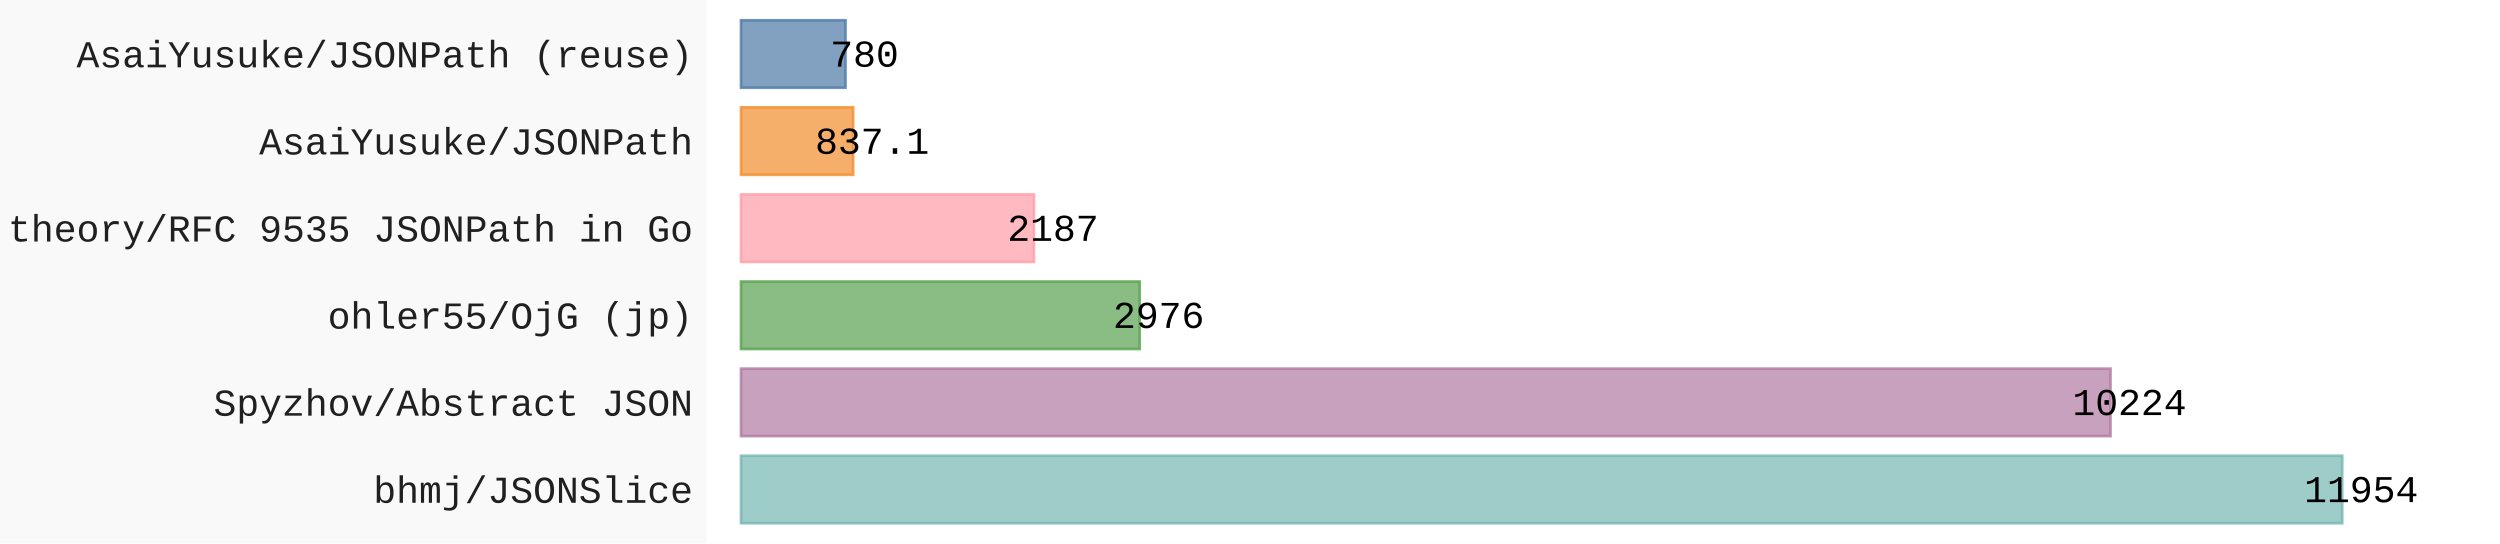
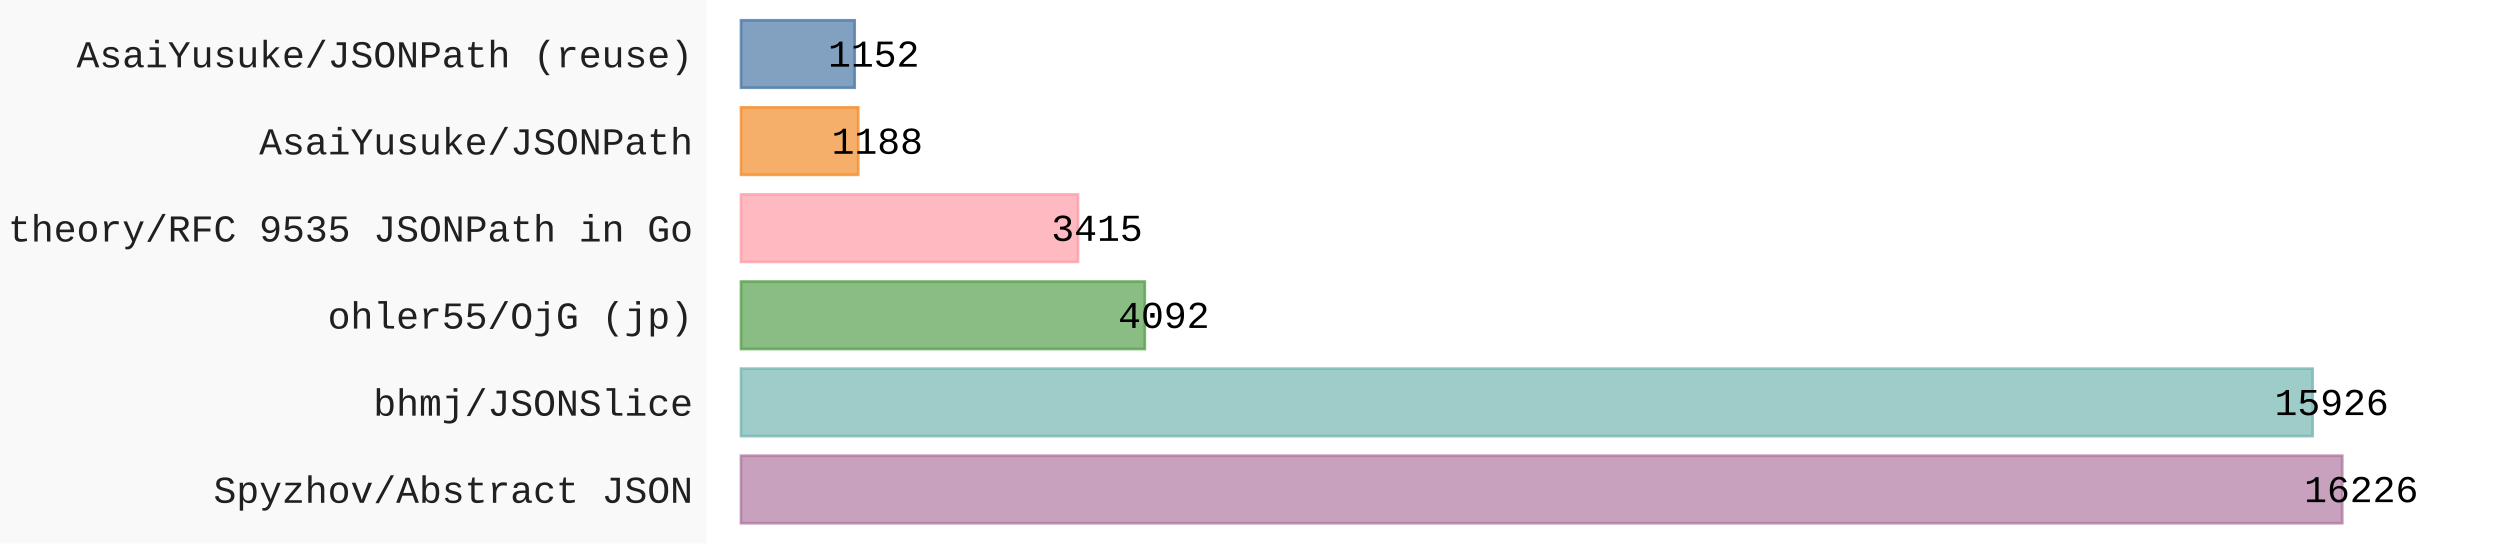
- <svg xmlns="http://www.w3.org/2000/svg" id="chart-e682579a-4a32-46e6-993c-ab7156bc6cd8" class="pygal-chart" viewBox="0 0 920 200">
+ <svg xmlns="http://www.w3.org/2000/svg" id="chart-578d3625-32b6-4402-8931-9d0742f5e78a" class="pygal-chart" viewBox="0 0 920 200">
  <defs>
-     <style type="text/css">#chart-e682579a-4a32-46e6-993c-ab7156bc6cd8{-webkit-user-select:none;-webkit-font-smoothing:antialiased;font-family:Consolas,"Liberation Mono",Menlo,Courier,monospace}#chart-e682579a-4a32-46e6-993c-ab7156bc6cd8 .title{font-family:Consolas,"Liberation Mono",Menlo,Courier,monospace;font-size:16px}#chart-e682579a-4a32-46e6-993c-ab7156bc6cd8 .legends .legend text{font-family:Consolas,"Liberation Mono",Menlo,Courier,monospace;font-size:14px}#chart-e682579a-4a32-46e6-993c-ab7156bc6cd8 .axis text{font-family:Consolas,"Liberation Mono",Menlo,Courier,monospace;font-size:14px}#chart-e682579a-4a32-46e6-993c-ab7156bc6cd8 .axis text.major{font-family:Consolas,"Liberation Mono",Menlo,Courier,monospace;font-size:10px}#chart-e682579a-4a32-46e6-993c-ab7156bc6cd8 .text-overlay text.value{font-family:Consolas,"Liberation Mono",Menlo,Courier,monospace;font-size:14px}#chart-e682579a-4a32-46e6-993c-ab7156bc6cd8 .text-overlay text.label{font-family:Consolas,"Liberation Mono",Menlo,Courier,monospace;font-size:10px}#chart-e682579a-4a32-46e6-993c-ab7156bc6cd8 .tooltip{font-family:Consolas,"Liberation Mono",Menlo,Courier,monospace;font-size:14px}#chart-e682579a-4a32-46e6-993c-ab7156bc6cd8 text.no_data{font-family:Consolas,"Liberation Mono",Menlo,Courier,monospace;font-size:64px}
- #chart-e682579a-4a32-46e6-993c-ab7156bc6cd8{background-color:rgba(249,249,249,1)}#chart-e682579a-4a32-46e6-993c-ab7156bc6cd8 path,#chart-e682579a-4a32-46e6-993c-ab7156bc6cd8 line,#chart-e682579a-4a32-46e6-993c-ab7156bc6cd8 rect,#chart-e682579a-4a32-46e6-993c-ab7156bc6cd8 circle{-webkit-transition:150ms;-moz-transition:150ms;transition:150ms}#chart-e682579a-4a32-46e6-993c-ab7156bc6cd8 .graph &gt; .background{fill:rgba(249,249,249,1)}#chart-e682579a-4a32-46e6-993c-ab7156bc6cd8 .plot &gt; .background{fill:rgba(255,255,255,1)}#chart-e682579a-4a32-46e6-993c-ab7156bc6cd8 .graph{fill:rgba(0,0,0,.87)}#chart-e682579a-4a32-46e6-993c-ab7156bc6cd8 text.no_data{fill:rgba(0,0,0,1)}#chart-e682579a-4a32-46e6-993c-ab7156bc6cd8 .title{fill:rgba(0,0,0,1)}#chart-e682579a-4a32-46e6-993c-ab7156bc6cd8 .legends .legend text{fill:rgba(0,0,0,.87)}#chart-e682579a-4a32-46e6-993c-ab7156bc6cd8 .legends .legend:hover text{fill:rgba(0,0,0,1)}#chart-e682579a-4a32-46e6-993c-ab7156bc6cd8 .axis .line{stroke:rgba(0,0,0,1)}#chart-e682579a-4a32-46e6-993c-ab7156bc6cd8 .axis .guide.line{stroke:rgba(0,0,0,.54)}#chart-e682579a-4a32-46e6-993c-ab7156bc6cd8 .axis .major.line{stroke:rgba(0,0,0,.87)}#chart-e682579a-4a32-46e6-993c-ab7156bc6cd8 .axis text.major{fill:rgba(0,0,0,1)}#chart-e682579a-4a32-46e6-993c-ab7156bc6cd8 .axis.y .guides:hover .guide.line,#chart-e682579a-4a32-46e6-993c-ab7156bc6cd8 .line-graph .axis.x .guides:hover .guide.line,#chart-e682579a-4a32-46e6-993c-ab7156bc6cd8 .stackedline-graph .axis.x .guides:hover .guide.line,#chart-e682579a-4a32-46e6-993c-ab7156bc6cd8 .xy-graph .axis.x .guides:hover .guide.line{stroke:rgba(0,0,0,1)}#chart-e682579a-4a32-46e6-993c-ab7156bc6cd8 .axis .guides:hover text{fill:rgba(0,0,0,1)}#chart-e682579a-4a32-46e6-993c-ab7156bc6cd8 .reactive{fill-opacity:.7;stroke-opacity:.8;stroke-width:1}#chart-e682579a-4a32-46e6-993c-ab7156bc6cd8 .ci{stroke:rgba(0,0,0,.87)}#chart-e682579a-4a32-46e6-993c-ab7156bc6cd8 .reactive.active,#chart-e682579a-4a32-46e6-993c-ab7156bc6cd8 .active .reactive{fill-opacity:.8;stroke-opacity:.9;stroke-width:4}#chart-e682579a-4a32-46e6-993c-ab7156bc6cd8 .ci .reactive.active{stroke-width:1.5}#chart-e682579a-4a32-46e6-993c-ab7156bc6cd8 .series text{fill:rgba(0,0,0,1)}#chart-e682579a-4a32-46e6-993c-ab7156bc6cd8 .tooltip rect{fill:rgba(255,255,255,1);stroke:rgba(0,0,0,1);-webkit-transition:opacity 150ms;-moz-transition:opacity 150ms;transition:opacity 150ms}#chart-e682579a-4a32-46e6-993c-ab7156bc6cd8 .tooltip .label{fill:rgba(0,0,0,.87)}#chart-e682579a-4a32-46e6-993c-ab7156bc6cd8 .tooltip .label{fill:rgba(0,0,0,.87)}#chart-e682579a-4a32-46e6-993c-ab7156bc6cd8 .tooltip .legend{font-size:.8em;fill:rgba(0,0,0,.54)}#chart-e682579a-4a32-46e6-993c-ab7156bc6cd8 .tooltip .x_label{font-size:.6em;fill:rgba(0,0,0,1)}#chart-e682579a-4a32-46e6-993c-ab7156bc6cd8 .tooltip .xlink{font-size:.5em;text-decoration:underline}#chart-e682579a-4a32-46e6-993c-ab7156bc6cd8 .tooltip .value{font-size:1.5em}#chart-e682579a-4a32-46e6-993c-ab7156bc6cd8 .bound{font-size:.5em}#chart-e682579a-4a32-46e6-993c-ab7156bc6cd8 .max-value{font-size:.75em;fill:rgba(0,0,0,.54)}#chart-e682579a-4a32-46e6-993c-ab7156bc6cd8 .map-element{fill:rgba(255,255,255,1);stroke:rgba(0,0,0,.54) !important}#chart-e682579a-4a32-46e6-993c-ab7156bc6cd8 .map-element .reactive{fill-opacity:inherit;stroke-opacity:inherit}#chart-e682579a-4a32-46e6-993c-ab7156bc6cd8 .color-0,#chart-e682579a-4a32-46e6-993c-ab7156bc6cd8 .color-0 a:visited{stroke:#F44336;fill:#F44336}#chart-e682579a-4a32-46e6-993c-ab7156bc6cd8 .text-overlay .color-0 text{fill:black}
- #chart-e682579a-4a32-46e6-993c-ab7156bc6cd8 text.no_data{text-anchor:middle}#chart-e682579a-4a32-46e6-993c-ab7156bc6cd8 .guide.line{fill:none}#chart-e682579a-4a32-46e6-993c-ab7156bc6cd8 .centered{text-anchor:middle}#chart-e682579a-4a32-46e6-993c-ab7156bc6cd8 .title{text-anchor:middle}#chart-e682579a-4a32-46e6-993c-ab7156bc6cd8 .legends .legend text{fill-opacity:1}#chart-e682579a-4a32-46e6-993c-ab7156bc6cd8 .axis.x text{text-anchor:middle}#chart-e682579a-4a32-46e6-993c-ab7156bc6cd8 .axis.x:not(.web) text[transform]{text-anchor:start}#chart-e682579a-4a32-46e6-993c-ab7156bc6cd8 .axis.x:not(.web) text[transform].backwards{text-anchor:end}#chart-e682579a-4a32-46e6-993c-ab7156bc6cd8 .axis.y text{text-anchor:end}#chart-e682579a-4a32-46e6-993c-ab7156bc6cd8 .axis.y text[transform].backwards{text-anchor:start}#chart-e682579a-4a32-46e6-993c-ab7156bc6cd8 .axis.y2 text{text-anchor:start}#chart-e682579a-4a32-46e6-993c-ab7156bc6cd8 .axis.y2 text[transform].backwards{text-anchor:end}#chart-e682579a-4a32-46e6-993c-ab7156bc6cd8 .axis .guide.line{stroke-dasharray:4,4;stroke:black}#chart-e682579a-4a32-46e6-993c-ab7156bc6cd8 .axis .major.guide.line{stroke-dasharray:6,6;stroke:black}#chart-e682579a-4a32-46e6-993c-ab7156bc6cd8 .horizontal .axis.y .guide.line,#chart-e682579a-4a32-46e6-993c-ab7156bc6cd8 .horizontal .axis.y2 .guide.line,#chart-e682579a-4a32-46e6-993c-ab7156bc6cd8 .vertical .axis.x .guide.line{opacity:0}#chart-e682579a-4a32-46e6-993c-ab7156bc6cd8 .horizontal .axis.always_show .guide.line,#chart-e682579a-4a32-46e6-993c-ab7156bc6cd8 .vertical .axis.always_show .guide.line{opacity:1 !important}#chart-e682579a-4a32-46e6-993c-ab7156bc6cd8 .axis.y .guides:hover .guide.line,#chart-e682579a-4a32-46e6-993c-ab7156bc6cd8 .axis.y2 .guides:hover .guide.line,#chart-e682579a-4a32-46e6-993c-ab7156bc6cd8 .axis.x .guides:hover .guide.line{opacity:1}#chart-e682579a-4a32-46e6-993c-ab7156bc6cd8 .axis .guides:hover text{opacity:1}#chart-e682579a-4a32-46e6-993c-ab7156bc6cd8 .nofill{fill:none}#chart-e682579a-4a32-46e6-993c-ab7156bc6cd8 .subtle-fill{fill-opacity:.2}#chart-e682579a-4a32-46e6-993c-ab7156bc6cd8 .dot{stroke-width:1px;fill-opacity:1;stroke-opacity:1}#chart-e682579a-4a32-46e6-993c-ab7156bc6cd8 .dot.active{stroke-width:5px}#chart-e682579a-4a32-46e6-993c-ab7156bc6cd8 .dot.negative{fill:transparent}#chart-e682579a-4a32-46e6-993c-ab7156bc6cd8 text,#chart-e682579a-4a32-46e6-993c-ab7156bc6cd8 tspan{stroke:none !important}#chart-e682579a-4a32-46e6-993c-ab7156bc6cd8 .series text.active{opacity:1}#chart-e682579a-4a32-46e6-993c-ab7156bc6cd8 .tooltip rect{fill-opacity:.95;stroke-width:.5}#chart-e682579a-4a32-46e6-993c-ab7156bc6cd8 .tooltip text{fill-opacity:1}#chart-e682579a-4a32-46e6-993c-ab7156bc6cd8 .showable{visibility:hidden}#chart-e682579a-4a32-46e6-993c-ab7156bc6cd8 .showable.shown{visibility:visible}#chart-e682579a-4a32-46e6-993c-ab7156bc6cd8 .gauge-background{fill:rgba(229,229,229,1);stroke:none}#chart-e682579a-4a32-46e6-993c-ab7156bc6cd8 .bg-lines{stroke:rgba(249,249,249,1);stroke-width:2px}</style>
+     <style type="text/css">#chart-578d3625-32b6-4402-8931-9d0742f5e78a{-webkit-user-select:none;-webkit-font-smoothing:antialiased;font-family:Consolas,"Liberation Mono",Menlo,Courier,monospace}#chart-578d3625-32b6-4402-8931-9d0742f5e78a .title{font-family:Consolas,"Liberation Mono",Menlo,Courier,monospace;font-size:16px}#chart-578d3625-32b6-4402-8931-9d0742f5e78a .legends .legend text{font-family:Consolas,"Liberation Mono",Menlo,Courier,monospace;font-size:14px}#chart-578d3625-32b6-4402-8931-9d0742f5e78a .axis text{font-family:Consolas,"Liberation Mono",Menlo,Courier,monospace;font-size:14px}#chart-578d3625-32b6-4402-8931-9d0742f5e78a .axis text.major{font-family:Consolas,"Liberation Mono",Menlo,Courier,monospace;font-size:10px}#chart-578d3625-32b6-4402-8931-9d0742f5e78a .text-overlay text.value{font-family:Consolas,"Liberation Mono",Menlo,Courier,monospace;font-size:14px}#chart-578d3625-32b6-4402-8931-9d0742f5e78a .text-overlay text.label{font-family:Consolas,"Liberation Mono",Menlo,Courier,monospace;font-size:10px}#chart-578d3625-32b6-4402-8931-9d0742f5e78a .tooltip{font-family:Consolas,"Liberation Mono",Menlo,Courier,monospace;font-size:14px}#chart-578d3625-32b6-4402-8931-9d0742f5e78a text.no_data{font-family:Consolas,"Liberation Mono",Menlo,Courier,monospace;font-size:64px}
+ #chart-578d3625-32b6-4402-8931-9d0742f5e78a{background-color:rgba(249,249,249,1)}#chart-578d3625-32b6-4402-8931-9d0742f5e78a path,#chart-578d3625-32b6-4402-8931-9d0742f5e78a line,#chart-578d3625-32b6-4402-8931-9d0742f5e78a rect,#chart-578d3625-32b6-4402-8931-9d0742f5e78a circle{-webkit-transition:150ms;-moz-transition:150ms;transition:150ms}#chart-578d3625-32b6-4402-8931-9d0742f5e78a .graph &gt; .background{fill:rgba(249,249,249,1)}#chart-578d3625-32b6-4402-8931-9d0742f5e78a .plot &gt; .background{fill:rgba(255,255,255,1)}#chart-578d3625-32b6-4402-8931-9d0742f5e78a .graph{fill:rgba(0,0,0,.87)}#chart-578d3625-32b6-4402-8931-9d0742f5e78a text.no_data{fill:rgba(0,0,0,1)}#chart-578d3625-32b6-4402-8931-9d0742f5e78a .title{fill:rgba(0,0,0,1)}#chart-578d3625-32b6-4402-8931-9d0742f5e78a .legends .legend text{fill:rgba(0,0,0,.87)}#chart-578d3625-32b6-4402-8931-9d0742f5e78a .legends .legend:hover text{fill:rgba(0,0,0,1)}#chart-578d3625-32b6-4402-8931-9d0742f5e78a .axis .line{stroke:rgba(0,0,0,1)}#chart-578d3625-32b6-4402-8931-9d0742f5e78a .axis .guide.line{stroke:rgba(0,0,0,.54)}#chart-578d3625-32b6-4402-8931-9d0742f5e78a .axis .major.line{stroke:rgba(0,0,0,.87)}#chart-578d3625-32b6-4402-8931-9d0742f5e78a .axis text.major{fill:rgba(0,0,0,1)}#chart-578d3625-32b6-4402-8931-9d0742f5e78a .axis.y .guides:hover .guide.line,#chart-578d3625-32b6-4402-8931-9d0742f5e78a .line-graph .axis.x .guides:hover .guide.line,#chart-578d3625-32b6-4402-8931-9d0742f5e78a .stackedline-graph .axis.x .guides:hover .guide.line,#chart-578d3625-32b6-4402-8931-9d0742f5e78a .xy-graph .axis.x .guides:hover .guide.line{stroke:rgba(0,0,0,1)}#chart-578d3625-32b6-4402-8931-9d0742f5e78a .axis .guides:hover text{fill:rgba(0,0,0,1)}#chart-578d3625-32b6-4402-8931-9d0742f5e78a .reactive{fill-opacity:.7;stroke-opacity:.8;stroke-width:1}#chart-578d3625-32b6-4402-8931-9d0742f5e78a .ci{stroke:rgba(0,0,0,.87)}#chart-578d3625-32b6-4402-8931-9d0742f5e78a .reactive.active,#chart-578d3625-32b6-4402-8931-9d0742f5e78a .active .reactive{fill-opacity:.8;stroke-opacity:.9;stroke-width:4}#chart-578d3625-32b6-4402-8931-9d0742f5e78a .ci .reactive.active{stroke-width:1.5}#chart-578d3625-32b6-4402-8931-9d0742f5e78a .series text{fill:rgba(0,0,0,1)}#chart-578d3625-32b6-4402-8931-9d0742f5e78a .tooltip rect{fill:rgba(255,255,255,1);stroke:rgba(0,0,0,1);-webkit-transition:opacity 150ms;-moz-transition:opacity 150ms;transition:opacity 150ms}#chart-578d3625-32b6-4402-8931-9d0742f5e78a .tooltip .label{fill:rgba(0,0,0,.87)}#chart-578d3625-32b6-4402-8931-9d0742f5e78a .tooltip .label{fill:rgba(0,0,0,.87)}#chart-578d3625-32b6-4402-8931-9d0742f5e78a .tooltip .legend{font-size:.8em;fill:rgba(0,0,0,.54)}#chart-578d3625-32b6-4402-8931-9d0742f5e78a .tooltip .x_label{font-size:.6em;fill:rgba(0,0,0,1)}#chart-578d3625-32b6-4402-8931-9d0742f5e78a .tooltip .xlink{font-size:.5em;text-decoration:underline}#chart-578d3625-32b6-4402-8931-9d0742f5e78a .tooltip .value{font-size:1.5em}#chart-578d3625-32b6-4402-8931-9d0742f5e78a .bound{font-size:.5em}#chart-578d3625-32b6-4402-8931-9d0742f5e78a .max-value{font-size:.75em;fill:rgba(0,0,0,.54)}#chart-578d3625-32b6-4402-8931-9d0742f5e78a .map-element{fill:rgba(255,255,255,1);stroke:rgba(0,0,0,.54) !important}#chart-578d3625-32b6-4402-8931-9d0742f5e78a .map-element .reactive{fill-opacity:inherit;stroke-opacity:inherit}#chart-578d3625-32b6-4402-8931-9d0742f5e78a .color-0,#chart-578d3625-32b6-4402-8931-9d0742f5e78a .color-0 a:visited{stroke:#F44336;fill:#F44336}#chart-578d3625-32b6-4402-8931-9d0742f5e78a .text-overlay .color-0 text{fill:black}
+ #chart-578d3625-32b6-4402-8931-9d0742f5e78a text.no_data{text-anchor:middle}#chart-578d3625-32b6-4402-8931-9d0742f5e78a .guide.line{fill:none}#chart-578d3625-32b6-4402-8931-9d0742f5e78a .centered{text-anchor:middle}#chart-578d3625-32b6-4402-8931-9d0742f5e78a .title{text-anchor:middle}#chart-578d3625-32b6-4402-8931-9d0742f5e78a .legends .legend text{fill-opacity:1}#chart-578d3625-32b6-4402-8931-9d0742f5e78a .axis.x text{text-anchor:middle}#chart-578d3625-32b6-4402-8931-9d0742f5e78a .axis.x:not(.web) text[transform]{text-anchor:start}#chart-578d3625-32b6-4402-8931-9d0742f5e78a .axis.x:not(.web) text[transform].backwards{text-anchor:end}#chart-578d3625-32b6-4402-8931-9d0742f5e78a .axis.y text{text-anchor:end}#chart-578d3625-32b6-4402-8931-9d0742f5e78a .axis.y text[transform].backwards{text-anchor:start}#chart-578d3625-32b6-4402-8931-9d0742f5e78a .axis.y2 text{text-anchor:start}#chart-578d3625-32b6-4402-8931-9d0742f5e78a .axis.y2 text[transform].backwards{text-anchor:end}#chart-578d3625-32b6-4402-8931-9d0742f5e78a .axis .guide.line{stroke-dasharray:4,4;stroke:black}#chart-578d3625-32b6-4402-8931-9d0742f5e78a .axis .major.guide.line{stroke-dasharray:6,6;stroke:black}#chart-578d3625-32b6-4402-8931-9d0742f5e78a .horizontal .axis.y .guide.line,#chart-578d3625-32b6-4402-8931-9d0742f5e78a .horizontal .axis.y2 .guide.line,#chart-578d3625-32b6-4402-8931-9d0742f5e78a .vertical .axis.x .guide.line{opacity:0}#chart-578d3625-32b6-4402-8931-9d0742f5e78a .horizontal .axis.always_show .guide.line,#chart-578d3625-32b6-4402-8931-9d0742f5e78a .vertical .axis.always_show .guide.line{opacity:1 !important}#chart-578d3625-32b6-4402-8931-9d0742f5e78a .axis.y .guides:hover .guide.line,#chart-578d3625-32b6-4402-8931-9d0742f5e78a .axis.y2 .guides:hover .guide.line,#chart-578d3625-32b6-4402-8931-9d0742f5e78a .axis.x .guides:hover .guide.line{opacity:1}#chart-578d3625-32b6-4402-8931-9d0742f5e78a .axis .guides:hover text{opacity:1}#chart-578d3625-32b6-4402-8931-9d0742f5e78a .nofill{fill:none}#chart-578d3625-32b6-4402-8931-9d0742f5e78a .subtle-fill{fill-opacity:.2}#chart-578d3625-32b6-4402-8931-9d0742f5e78a .dot{stroke-width:1px;fill-opacity:1;stroke-opacity:1}#chart-578d3625-32b6-4402-8931-9d0742f5e78a .dot.active{stroke-width:5px}#chart-578d3625-32b6-4402-8931-9d0742f5e78a .dot.negative{fill:transparent}#chart-578d3625-32b6-4402-8931-9d0742f5e78a text,#chart-578d3625-32b6-4402-8931-9d0742f5e78a tspan{stroke:none !important}#chart-578d3625-32b6-4402-8931-9d0742f5e78a .series text.active{opacity:1}#chart-578d3625-32b6-4402-8931-9d0742f5e78a .tooltip rect{fill-opacity:.95;stroke-width:.5}#chart-578d3625-32b6-4402-8931-9d0742f5e78a .tooltip text{fill-opacity:1}#chart-578d3625-32b6-4402-8931-9d0742f5e78a .showable{visibility:hidden}#chart-578d3625-32b6-4402-8931-9d0742f5e78a .showable.shown{visibility:visible}#chart-578d3625-32b6-4402-8931-9d0742f5e78a .gauge-background{fill:rgba(229,229,229,1);stroke:none}#chart-578d3625-32b6-4402-8931-9d0742f5e78a .bg-lines{stroke:rgba(249,249,249,1);stroke-width:2px}</style>
  </defs>
  <g class="graph horizontalbar-graph horizontal">
    <rect x="0" y="0" width="920" height="200" class="background" />
    <g transform="translate(260, 0)" class="plot">
      <rect x="0" y="0" width="660.0" height="200" class="background" />
      <g class="axis y">
        <g class="guides">
-           <text x="-5" y="185.028" class="">bhmj/JSONSlice</text>
+           <text x="-5" y="185.028" class="">Spyzhov/Abstract JSON</text>
        </g>
        <g class="guides">
-           <text x="-5" y="152.977" class="">Spyzhov/Abstract JSON</text>
+           <text x="-5" y="152.977" class="">bhmj/JSONSlice</text>
        </g>
        <g class="guides">
          <text x="-5" y="120.926" class="">ohler55/OjG (jp)</text>
        </g>
        <g class="guides">
          <text x="-5" y="88.874" class="">theory/RFC 9535 JSONPath in Go</text>
        </g>
        <g class="guides">
          <text x="-5" y="56.823" class="">AsaiYusuke/JSONPath</text>
        </g>
        <g class="guides">
          <text x="-5" y="24.772" class="">AsaiYusuke/JSONPath (reuse)</text>
        </g>
      </g>
      <g class="series serie-0 color-0">
        <g class="bars">
-           <g class="bar" style="fill: #76b7b2; stroke: #76b7b2">
+           <g class="bar" style="fill: #b07aa1; stroke: #b07aa1">
            <rect x="12.692" y="167.718" rx="0" ry="0" width="589.244" height="24.821" class="rect reactive tooltip-trigger" />
          </g>
-           <g class="bar" style="fill: #b07aa1; stroke: #b07aa1">
-             <rect x="12.692" y="135.667" rx="0" ry="0" width="503.967" height="24.821" class="rect reactive tooltip-trigger" />
+           <g class="bar" style="fill: #76b7b2; stroke: #76b7b2">
+             <rect x="12.692" y="135.667" rx="0" ry="0" width="578.349" height="24.821" class="rect reactive tooltip-trigger" />
          </g>
          <g class="bar" style="fill: #59a14f; stroke: #59a14f">
-             <rect x="12.692" y="103.615" rx="0" ry="0" width="146.695" height="24.821" class="rect reactive tooltip-trigger" />
+             <rect x="12.692" y="103.615" rx="0" ry="0" width="148.6" height="24.821" class="rect reactive tooltip-trigger" />
          </g>
          <g class="bar" style="fill: #ff9da7; stroke: #ff9da7">
-             <rect x="12.692" y="71.564" rx="0" ry="0" width="107.803" height="24.821" class="rect reactive tooltip-trigger" />
+             <rect x="12.692" y="71.564" rx="0" ry="0" width="124.015" height="24.821" class="rect reactive tooltip-trigger" />
          </g>
          <g class="bar" style="fill: #f28e2b; stroke: #f28e2b">
-             <rect x="12.692" y="39.513" rx="0" ry="0" width="41.263" height="24.821" class="rect reactive tooltip-trigger" />
+             <rect x="12.692" y="39.513" rx="0" ry="0" width="43.142" height="24.821" class="rect reactive tooltip-trigger" />
          </g>
          <g class="bar" style="fill: #4e79a7; stroke: #4e79a7">
-             <rect x="12.692" y="7.462" rx="0" ry="0" width="38.448" height="24.821" class="rect reactive tooltip-trigger" />
+             <rect x="12.692" y="7.462" rx="0" ry="0" width="41.835" height="24.821" class="rect reactive tooltip-trigger" />
          </g>
        </g>
      </g>
    </g>
    <g class="titles" />
    <g transform="translate(260, 0)" class="plot overlay">
      <g class="series serie-0 color-0" />
    </g>
    <g transform="translate(260, 0)" class="plot text-overlay">
      <g class="series serie-0 color-0">
-         <text text-anchor="middle" x="608.936" y="184.795" class="value">11954</text>
-         <text text-anchor="middle" x="523.66" y="152.744" class="value">10224</text>
-         <text text-anchor="middle" x="166.387" y="120.692" class="value">2976</text>
-         <text text-anchor="middle" x="127.495" y="88.641" class="value">2187</text>
-         <text text-anchor="middle" x="60.955" y="56.59" class="value">837.1</text>
-         <text text-anchor="middle" x="58.141" y="24.538" class="value">780</text>
+         <text text-anchor="middle" x="608.936" y="184.795" class="value">16226</text>
+         <text text-anchor="middle" x="598.041" y="152.744" class="value">15926</text>
+         <text text-anchor="middle" x="168.292" y="120.692" class="value">4092</text>
+         <text text-anchor="middle" x="143.707" y="88.641" class="value">3415</text>
+         <text text-anchor="middle" x="62.834" y="56.59" class="value">1188</text>
+         <text text-anchor="middle" x="61.527" y="24.538" class="value">1152</text>
      </g>
    </g>
    <g transform="translate(260, 0)" class="plot tooltip-overlay">
      <g transform="translate(0 0)" style="opacity: 0" class="tooltip">
        <rect rx="0" ry="0" width="0" height="0" class="tooltip-box" />
        <g class="text" />
      </g>
    </g>
  </g>
</svg>
